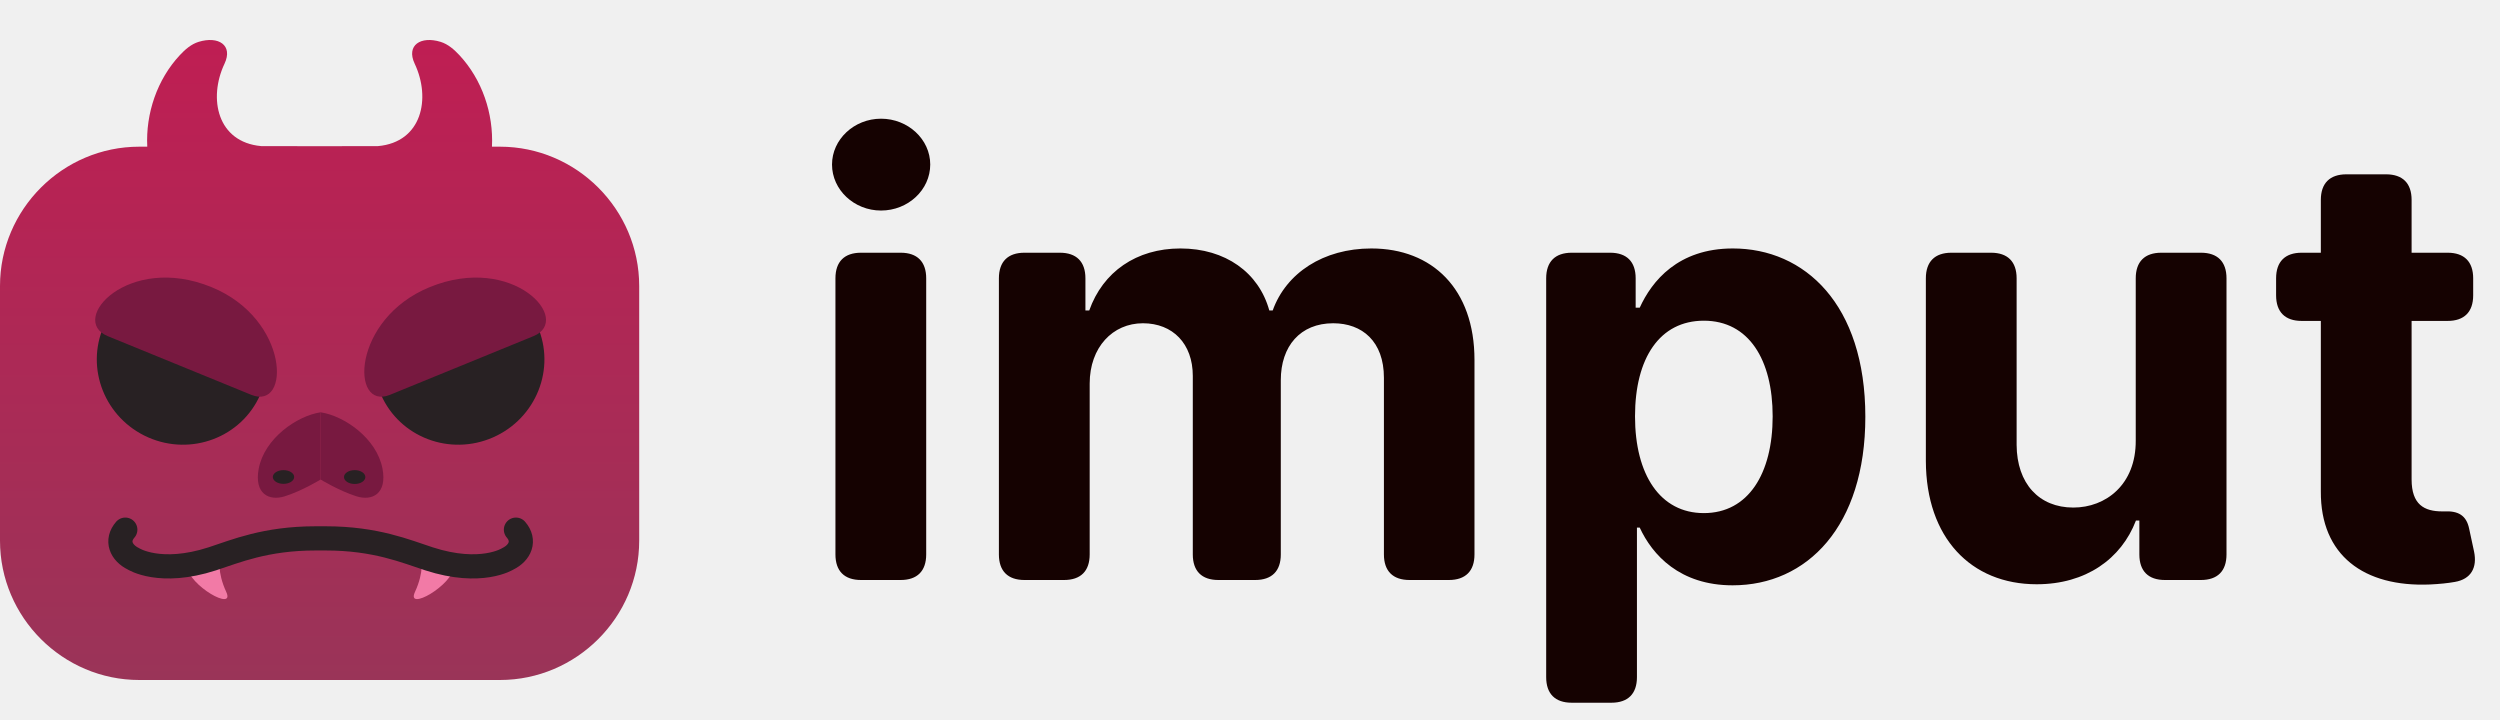
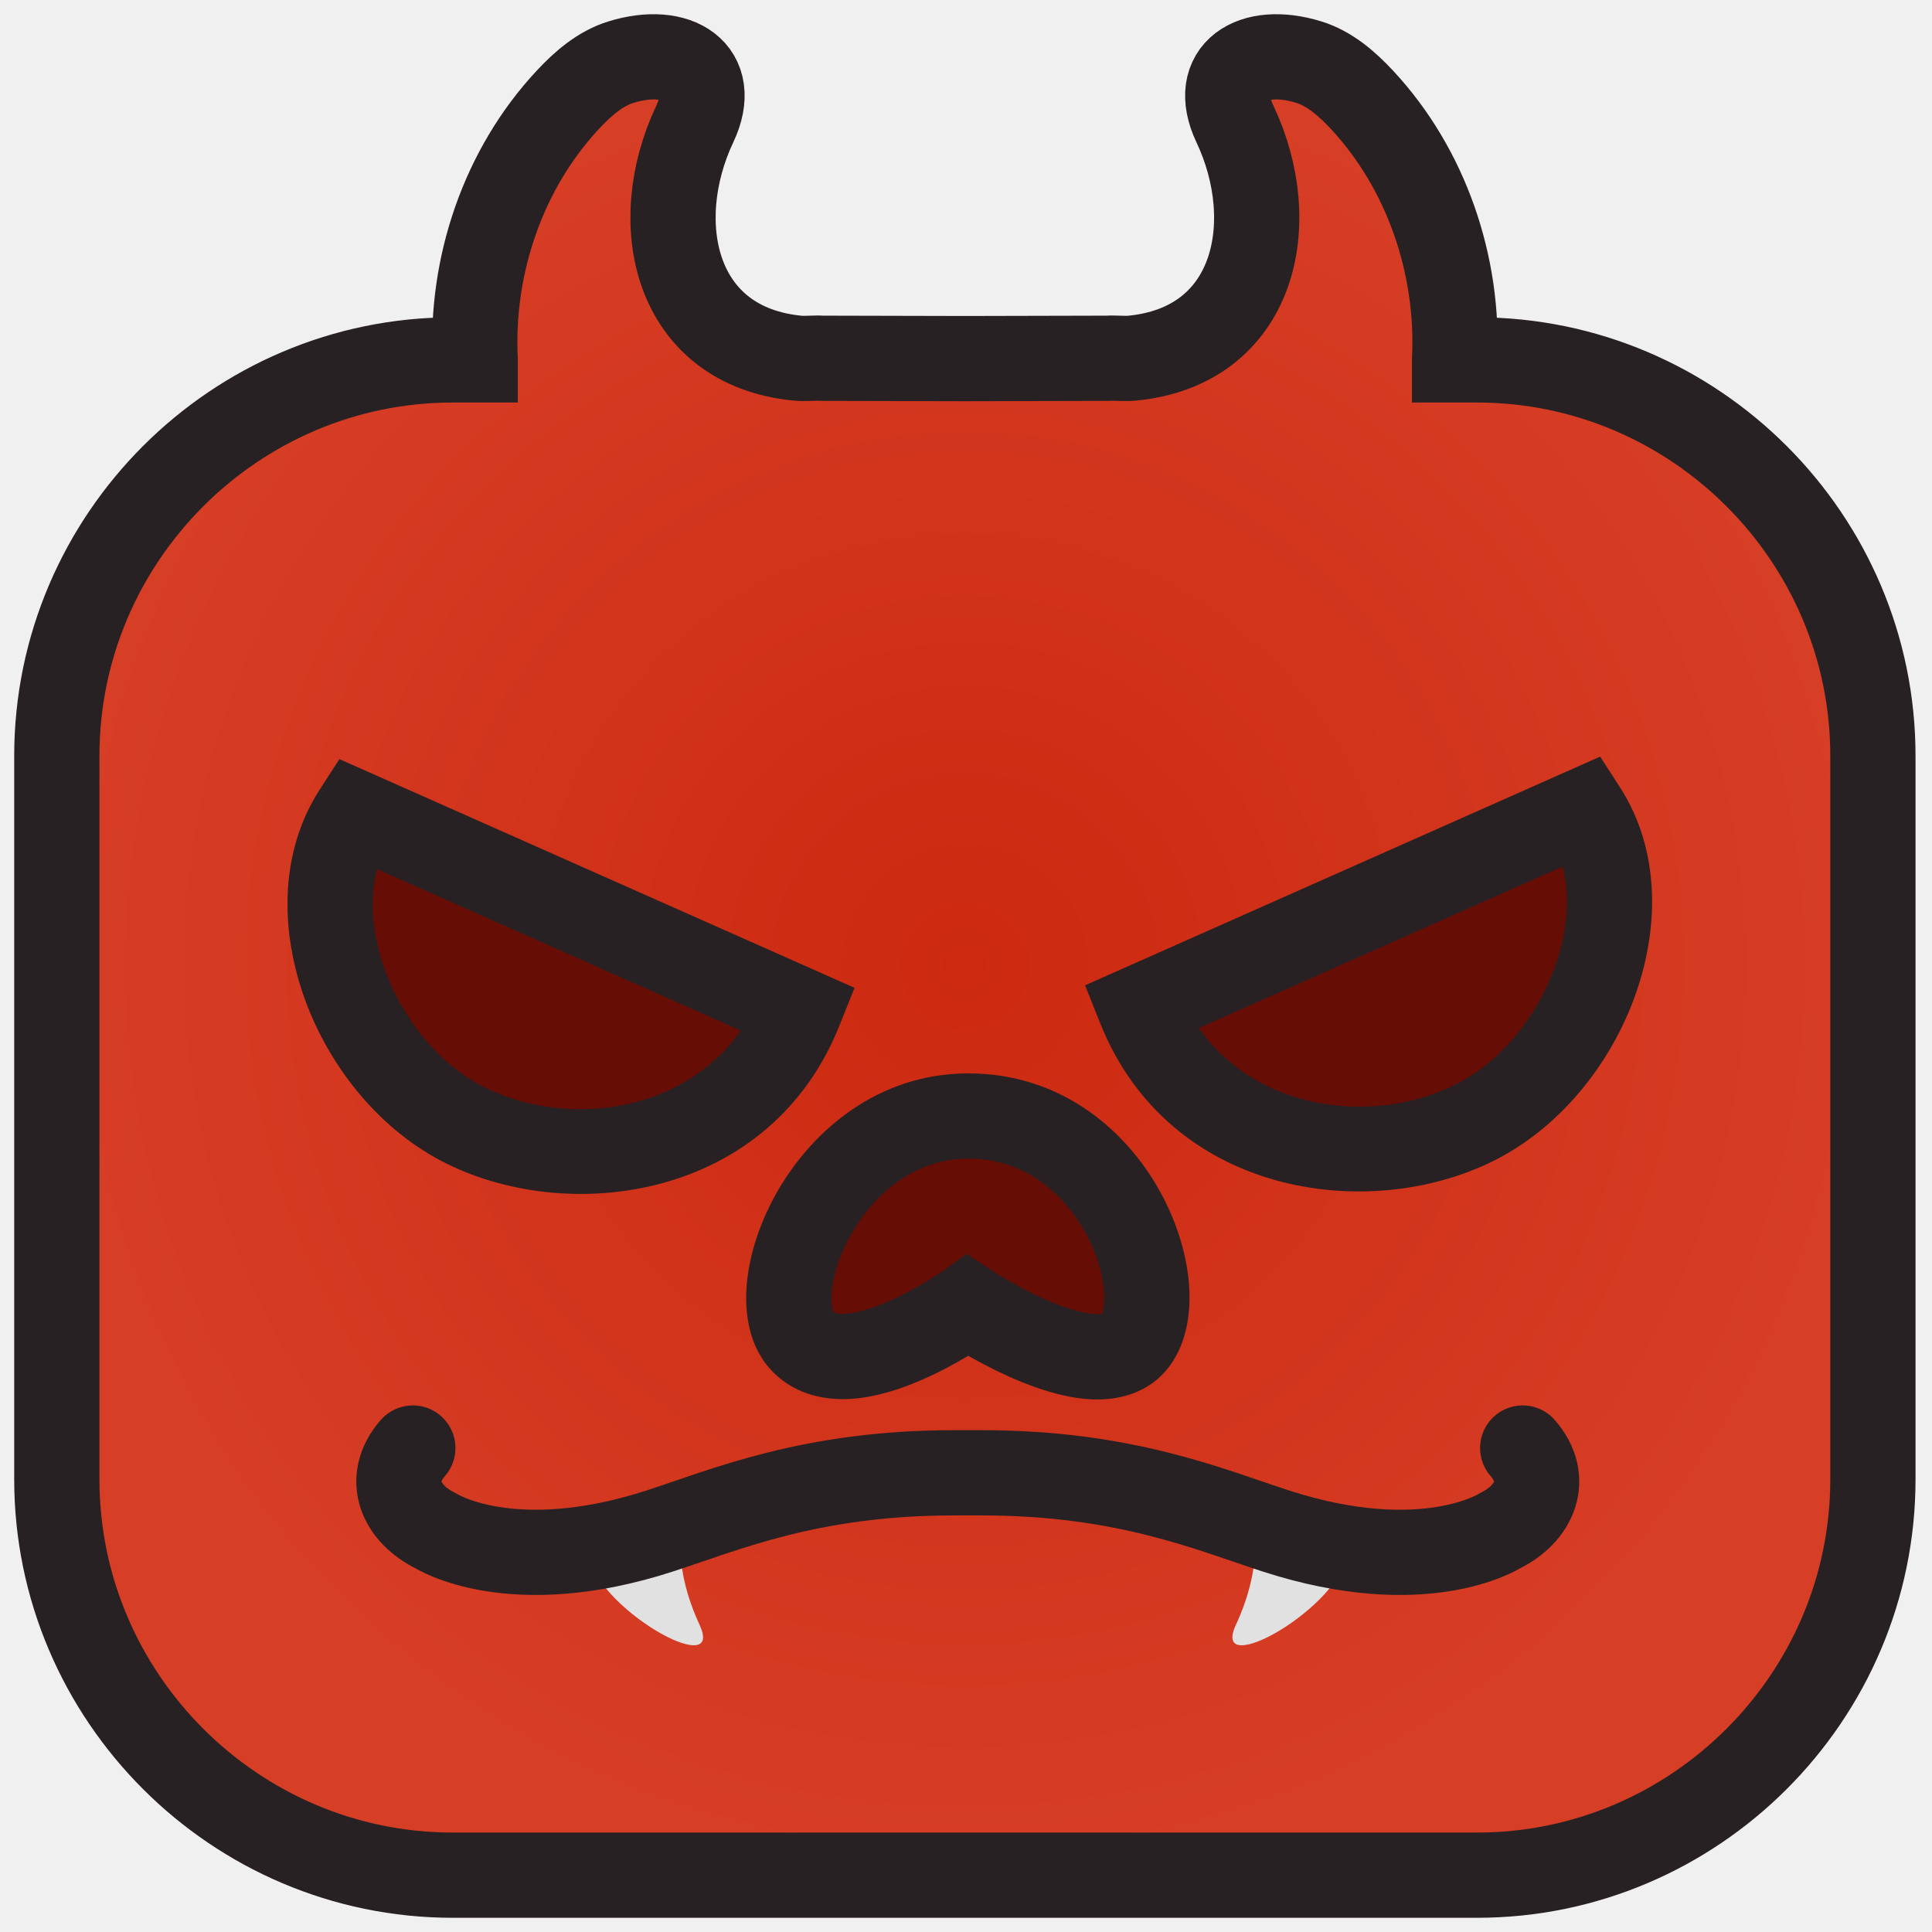
- <svg xmlns="http://www.w3.org/2000/svg" width="125" height="36" viewBox="0 0 125 36" fill="none">
-   <g clip-path="url(#clip0_3_18)">
-     <path d="M0 14.301V27.034C0 30.865 3.135 34 6.966 34H24.994C28.826 34 31.96 30.865 31.96 27.034V14.301C31.96 10.469 28.826 7.334 24.994 7.334H24.598V7.333C24.68 5.676 24.105 3.976 22.968 2.756C22.704 2.473 22.4 2.207 22.031 2.093C21.04 1.787 20.297 2.259 20.734 3.185C21.556 4.924 21.098 7.105 18.904 7.305C18.795 7.315 18.593 7.296 18.492 7.305L15.98 7.311L13.468 7.305C13.368 7.296 13.166 7.315 13.057 7.305C10.862 7.105 10.404 4.924 11.226 3.185C11.664 2.259 10.921 1.787 9.93 2.093C9.56 2.207 9.257 2.473 8.993 2.756C7.855 3.976 7.281 5.676 7.363 7.333V7.334H6.966C3.135 7.334 0 10.469 0 14.301Z" fill="url(#paint0_linear_3_18)" />
-     <path d="M21.06 27.941C21.06 27.941 21.224 28.567 20.749 29.596C20.285 30.601 22.63 29.27 22.707 28.319L21.06 27.941V27.941Z" fill="#F27AA6" />
-     <path d="M11.001 27.941C11.001 27.941 10.838 28.567 11.312 29.596C11.776 30.601 9.431 29.27 9.354 28.319L11.001 27.941V27.941Z" fill="#F27AA6" />
-     <path d="M25.797 26.483C26.276 27.032 26.007 27.642 25.391 27.941C25.391 27.941 24.067 28.791 21.447 27.941C20.293 27.567 18.792 26.919 16.282 26.919H15.78C13.27 26.919 11.769 27.567 10.616 27.941C7.996 28.791 6.671 27.941 6.671 27.941C6.055 27.642 5.787 27.032 6.265 26.483" stroke="#282123" stroke-width="1.21" stroke-linecap="round" stroke-linejoin="round" />
-     <path d="M16.031 20.616V23.976C16.031 23.976 15.119 24.535 14.246 24.813C13.445 25.069 12.702 24.684 12.935 23.439C13.22 21.917 14.848 20.793 16.031 20.615V20.616Z" fill="#781940" />
-     <path d="M16.031 20.616V23.976C16.031 23.976 16.943 24.535 17.815 24.813C18.616 25.069 19.359 24.684 19.126 23.439C18.842 21.917 17.214 20.793 16.031 20.615V20.616Z" fill="#781940" />
-     <path d="M17.734 24.199C17.439 24.199 17.199 24.044 17.199 23.852C17.199 23.661 17.439 23.506 17.734 23.506C18.029 23.506 18.268 23.661 18.268 23.852C18.268 24.044 18.029 24.199 17.734 24.199Z" fill="#282123" />
-     <path d="M14.175 24.193C13.88 24.193 13.641 24.039 13.641 23.849C13.641 23.66 13.88 23.506 14.175 23.506C14.47 23.506 14.709 23.66 14.709 23.849C14.709 24.039 14.47 24.193 14.175 24.193Z" fill="#282123" />
-     <path d="M13.011 19.738C12.076 21.864 9.568 22.818 7.409 21.869C5.25 20.919 4.257 18.427 5.191 16.301" fill="#282123" />
-     <path d="M5.385 16.806C3.403 15.996 6.408 12.652 10.576 14.356C14.485 15.954 14.545 20.551 12.563 19.741C9.956 18.675 7.564 17.697 5.385 16.806Z" fill="#781940" />
-     <path d="M19.051 19.738C19.985 21.864 22.493 22.818 24.653 21.869C26.812 20.919 27.805 18.427 26.87 16.301" fill="#282123" />
-     <path d="M26.676 16.806C28.658 15.996 25.653 12.652 21.486 14.356C17.577 15.954 17.516 20.551 19.499 19.741C22.105 18.675 24.498 17.697 26.676 16.806Z" fill="#781940" />
-     <path d="M44.051 10.527C42.709 10.527 41.601 9.494 41.601 8.226C41.601 6.969 42.709 5.935 44.051 5.935C45.404 5.935 46.512 6.969 46.512 8.226C46.512 9.494 45.404 10.527 44.051 10.527ZM41.772 27.722V13.915C41.772 13.084 42.219 12.636 43.05 12.636H45.032C45.862 12.636 46.31 13.084 46.31 13.915V27.722C46.31 28.553 45.862 29 45.032 29H43.05C42.219 29 41.772 28.553 41.772 27.722ZM49.945 13.915C49.945 13.084 50.393 12.636 51.224 12.636H52.992C53.823 12.636 54.271 13.084 54.271 13.915V15.523H54.462C55.144 13.595 56.817 12.423 59.022 12.423C61.27 12.423 62.943 13.627 63.465 15.523H63.635C64.306 13.648 66.171 12.423 68.567 12.423C71.614 12.423 73.724 14.447 73.724 17.995V27.722C73.724 28.553 73.276 29 72.445 29H70.475C69.644 29 69.196 28.553 69.196 27.722V18.89C69.196 17.068 68.109 16.163 66.661 16.163C65.009 16.163 64.04 17.313 64.04 19.007V27.722C64.04 28.553 63.592 29 62.761 29H60.918C60.087 29 59.64 28.553 59.64 27.722V18.794C59.64 17.185 58.639 16.163 57.147 16.163C55.634 16.163 54.484 17.366 54.484 19.178V27.722C54.484 28.553 54.036 29 53.205 29H51.224C50.393 29 49.945 28.553 49.945 27.722V13.915ZM77.309 13.915C77.309 13.084 77.756 12.636 78.587 12.636H80.505C81.336 12.636 81.783 13.084 81.783 13.915V15.385H81.986C82.593 14.053 83.903 12.423 86.641 12.423C90.231 12.423 93.267 15.214 93.267 20.84C93.267 26.315 90.359 29.266 86.63 29.266C83.988 29.266 82.614 27.743 81.986 26.379H81.847V33.858C81.847 34.689 81.4 35.136 80.569 35.136H78.587C77.756 35.136 77.309 34.689 77.309 33.858V13.915ZM81.751 20.818C81.751 23.737 83.008 25.655 85.192 25.655C87.419 25.655 88.633 23.673 88.633 20.818C88.633 17.984 87.44 16.035 85.192 16.035C82.987 16.035 81.751 17.899 81.751 20.818ZM106.787 13.915C106.787 13.084 107.234 12.636 108.065 12.636H110.047C110.878 12.636 111.325 13.084 111.325 13.915V27.722C111.325 28.553 110.878 29 110.047 29H108.246C107.415 29 106.968 28.553 106.968 27.722V26.028H106.797C106.062 27.945 104.294 29.213 101.833 29.213C98.541 29.213 96.304 26.88 96.293 23.055V13.915C96.293 13.084 96.74 12.636 97.571 12.636H99.553C100.384 12.636 100.831 13.084 100.831 13.915V22.246C100.842 24.174 101.95 25.378 103.665 25.378C105.295 25.378 106.797 24.227 106.787 22.033V13.915ZM123.659 14.767C123.659 15.598 123.212 16.046 122.381 16.046H120.58V23.972C120.58 25.229 121.209 25.57 122.114 25.57H122.221C122.903 25.538 123.318 25.761 123.457 26.433L123.702 27.572C123.872 28.382 123.552 28.957 122.743 29.096C122.391 29.16 121.965 29.202 121.496 29.224C118.204 29.362 116.02 27.775 116.042 24.568V16.046H115.083C114.252 16.046 113.805 15.598 113.805 14.767V13.915C113.805 13.084 114.252 12.636 115.083 12.636H116.042V9.994C116.042 9.163 116.489 8.716 117.32 8.716H119.302C120.133 8.716 120.58 9.163 120.58 9.994V12.636H122.381C123.212 12.636 123.659 13.084 123.659 13.915V14.767Z" fill="#150201" />
-   </g>
+ <svg xmlns="http://www.w3.org/2000/svg" width="34" height="34" viewBox="0 0 34 34" fill="none">
+   <path d="M1 13.301V26.034C1 29.865 4.135 33 7.966 33H25.994C29.826 33 32.96 29.865 32.96 26.034V13.301C32.96 9.469 29.826 6.334 25.994 6.334H25.598V6.333C25.68 4.676 25.105 2.976 23.968 1.756C23.704 1.473 23.4 1.207 23.031 1.093C22.04 0.787 21.297 1.259 21.734 2.185C22.556 3.924 22.098 6.105 19.904 6.305C19.795 6.315 19.593 6.296 19.492 6.305L16.98 6.311L14.468 6.305C14.368 6.296 14.166 6.315 14.057 6.305C11.862 6.105 11.404 3.924 12.226 2.185C12.664 1.259 11.921 0.787 10.93 1.093C10.56 1.207 10.257 1.473 9.993 1.756C8.855 2.976 8.281 4.676 8.363 6.333V6.334H7.966C4.135 6.334 1 9.469 1 13.301Z" fill="url(#paint0_radial_60_32)" stroke="#282123" stroke-width="1.5" />
+   <path d="M14.137 23.619C13.308 22.79 14.551 19.64 17.042 19.64C19.533 19.64 20.641 22.562 20.01 23.55C19.379 24.539 17.028 22.977 17.028 22.977C17.028 22.977 14.966 24.448 14.137 23.619Z" fill="#660D06" />
+   <path fill-rule="evenodd" clip-rule="evenodd" d="M13.696 20.941C14.303 19.898 15.449 18.89 17.042 18.89C18.618 18.89 19.734 19.823 20.341 20.84C20.644 21.349 20.838 21.904 20.906 22.425C20.972 22.925 20.933 23.497 20.642 23.954C20.29 24.506 19.713 24.639 19.26 24.628C18.818 24.617 18.368 24.476 18.003 24.331C17.63 24.181 17.286 24 17.039 23.86C16.818 23.992 16.519 24.157 16.188 24.298C15.843 24.446 15.419 24.587 14.99 24.617C14.556 24.646 14.023 24.565 13.607 24.149C13.168 23.711 13.097 23.082 13.144 22.577C13.195 22.041 13.391 21.466 13.696 20.941ZM17.443 22.352L17.445 22.354L17.46 22.363C17.475 22.373 17.497 22.387 17.526 22.405C17.585 22.441 17.67 22.494 17.776 22.553C17.989 22.675 18.27 22.822 18.561 22.938C18.864 23.059 19.119 23.124 19.296 23.128C19.342 23.129 19.372 23.127 19.39 23.124C19.417 23.06 19.456 22.9 19.419 22.62C19.379 22.315 19.259 21.954 19.052 21.609C18.641 20.918 17.957 20.39 17.042 20.39C16.144 20.39 15.423 20.956 14.993 21.696C14.78 22.062 14.665 22.43 14.637 22.718C14.611 22.997 14.672 23.09 14.672 23.093C14.677 23.097 14.687 23.103 14.707 23.109C14.739 23.118 14.796 23.126 14.887 23.12C15.077 23.107 15.325 23.036 15.599 22.919C15.865 22.805 16.116 22.666 16.304 22.552C16.396 22.496 16.471 22.448 16.522 22.414C16.547 22.397 16.566 22.384 16.578 22.376L16.59 22.367L16.592 22.366C16.592 22.366 16.592 22.366 16.592 22.366L17.012 22.066L17.443 22.352ZM19.413 23.116C19.414 23.117 19.411 23.119 19.402 23.121C19.408 23.117 19.413 23.116 19.413 23.116Z" fill="#282123" />
+   <path d="M22.06 26.941C22.06 26.941 22.224 27.567 21.749 28.596C21.285 29.601 23.63 28.27 23.707 27.319L22.06 26.941V26.941Z" fill="#E1E1E1" />
+   <path d="M12.001 26.941C12.001 26.941 11.838 27.567 12.312 28.596C12.776 29.601 10.431 28.27 10.354 27.319L12.001 26.941V26.941Z" fill="#E1E1E1" />
+   <path d="M26.797 25.483C27.276 26.032 27.007 26.642 26.391 26.941C26.391 26.941 25.067 27.791 22.447 26.941C21.293 26.567 19.792 25.919 17.282 25.919H16.78C14.27 25.919 12.769 26.567 11.616 26.941C8.996 27.791 7.671 26.941 7.671 26.941C7.055 26.642 6.787 26.032 7.265 25.483" stroke="#282123" stroke-width="1.5" stroke-linecap="round" stroke-linejoin="round" />
+   <path d="M27.878 14.261L20.059 17.733C21.059 20.233 23.991 20.723 25.934 19.765C27.878 18.807 29 16 27.878 14.261Z" fill="#660D06" />
+   <path fill-rule="evenodd" clip-rule="evenodd" d="M28.16 13.315L28.508 13.854C29.235 14.981 29.197 16.381 28.759 17.566C28.321 18.754 27.437 19.861 26.266 20.438C24.05 21.53 20.571 21.031 19.363 18.011L19.095 17.34L28.16 13.315ZM21.098 18.092C22.099 19.529 24.129 19.819 25.603 19.092C26.375 18.712 27.024 17.936 27.352 17.046C27.587 16.408 27.635 15.78 27.499 15.25L21.098 18.092Z" fill="#282123" />
+   <path d="M6.255 14.305L14.074 17.777C13.074 20.277 10.143 20.767 8.199 19.809C6.255 18.851 5.133 16.044 6.255 14.305Z" fill="#660D06" />
+   <path fill-rule="evenodd" clip-rule="evenodd" d="M5.973 13.359L5.625 13.898C4.898 15.025 4.937 16.425 5.374 17.61C5.812 18.798 6.696 19.905 7.867 20.482C10.083 21.574 13.562 21.075 14.77 18.055L15.039 17.384L5.973 13.359ZM13.035 18.136C12.034 19.574 10.005 19.863 8.53 19.137C7.758 18.756 7.109 17.98 6.781 17.09C6.546 16.452 6.498 15.824 6.635 15.294L13.035 18.136Z" fill="#282123" />
  <defs>
-     <linearGradient id="paint0_linear_3_18" x1="15.98" y1="34" x2="15.98" y2="2" gradientUnits="userSpaceOnUse">
-       <stop stop-color="#9A3458" />
-       <stop offset="1" stop-color="#BF1E53" />
-     </linearGradient>
-     <clipPath id="clip0_3_18">
-       <rect width="124.96" height="36" fill="white" />
-     </clipPath>
+     <radialGradient id="paint0_radial_60_32" cx="0" cy="0" r="1" gradientUnits="userSpaceOnUse" gradientTransform="translate(16.9802 17.0001) rotate(-90) scale(15.9999 15.9999)">
+       <stop stop-color="#CC2910" />
+       <stop offset="1" stop-color="#D73E26" />
+     </radialGradient>
  </defs>
</svg>
